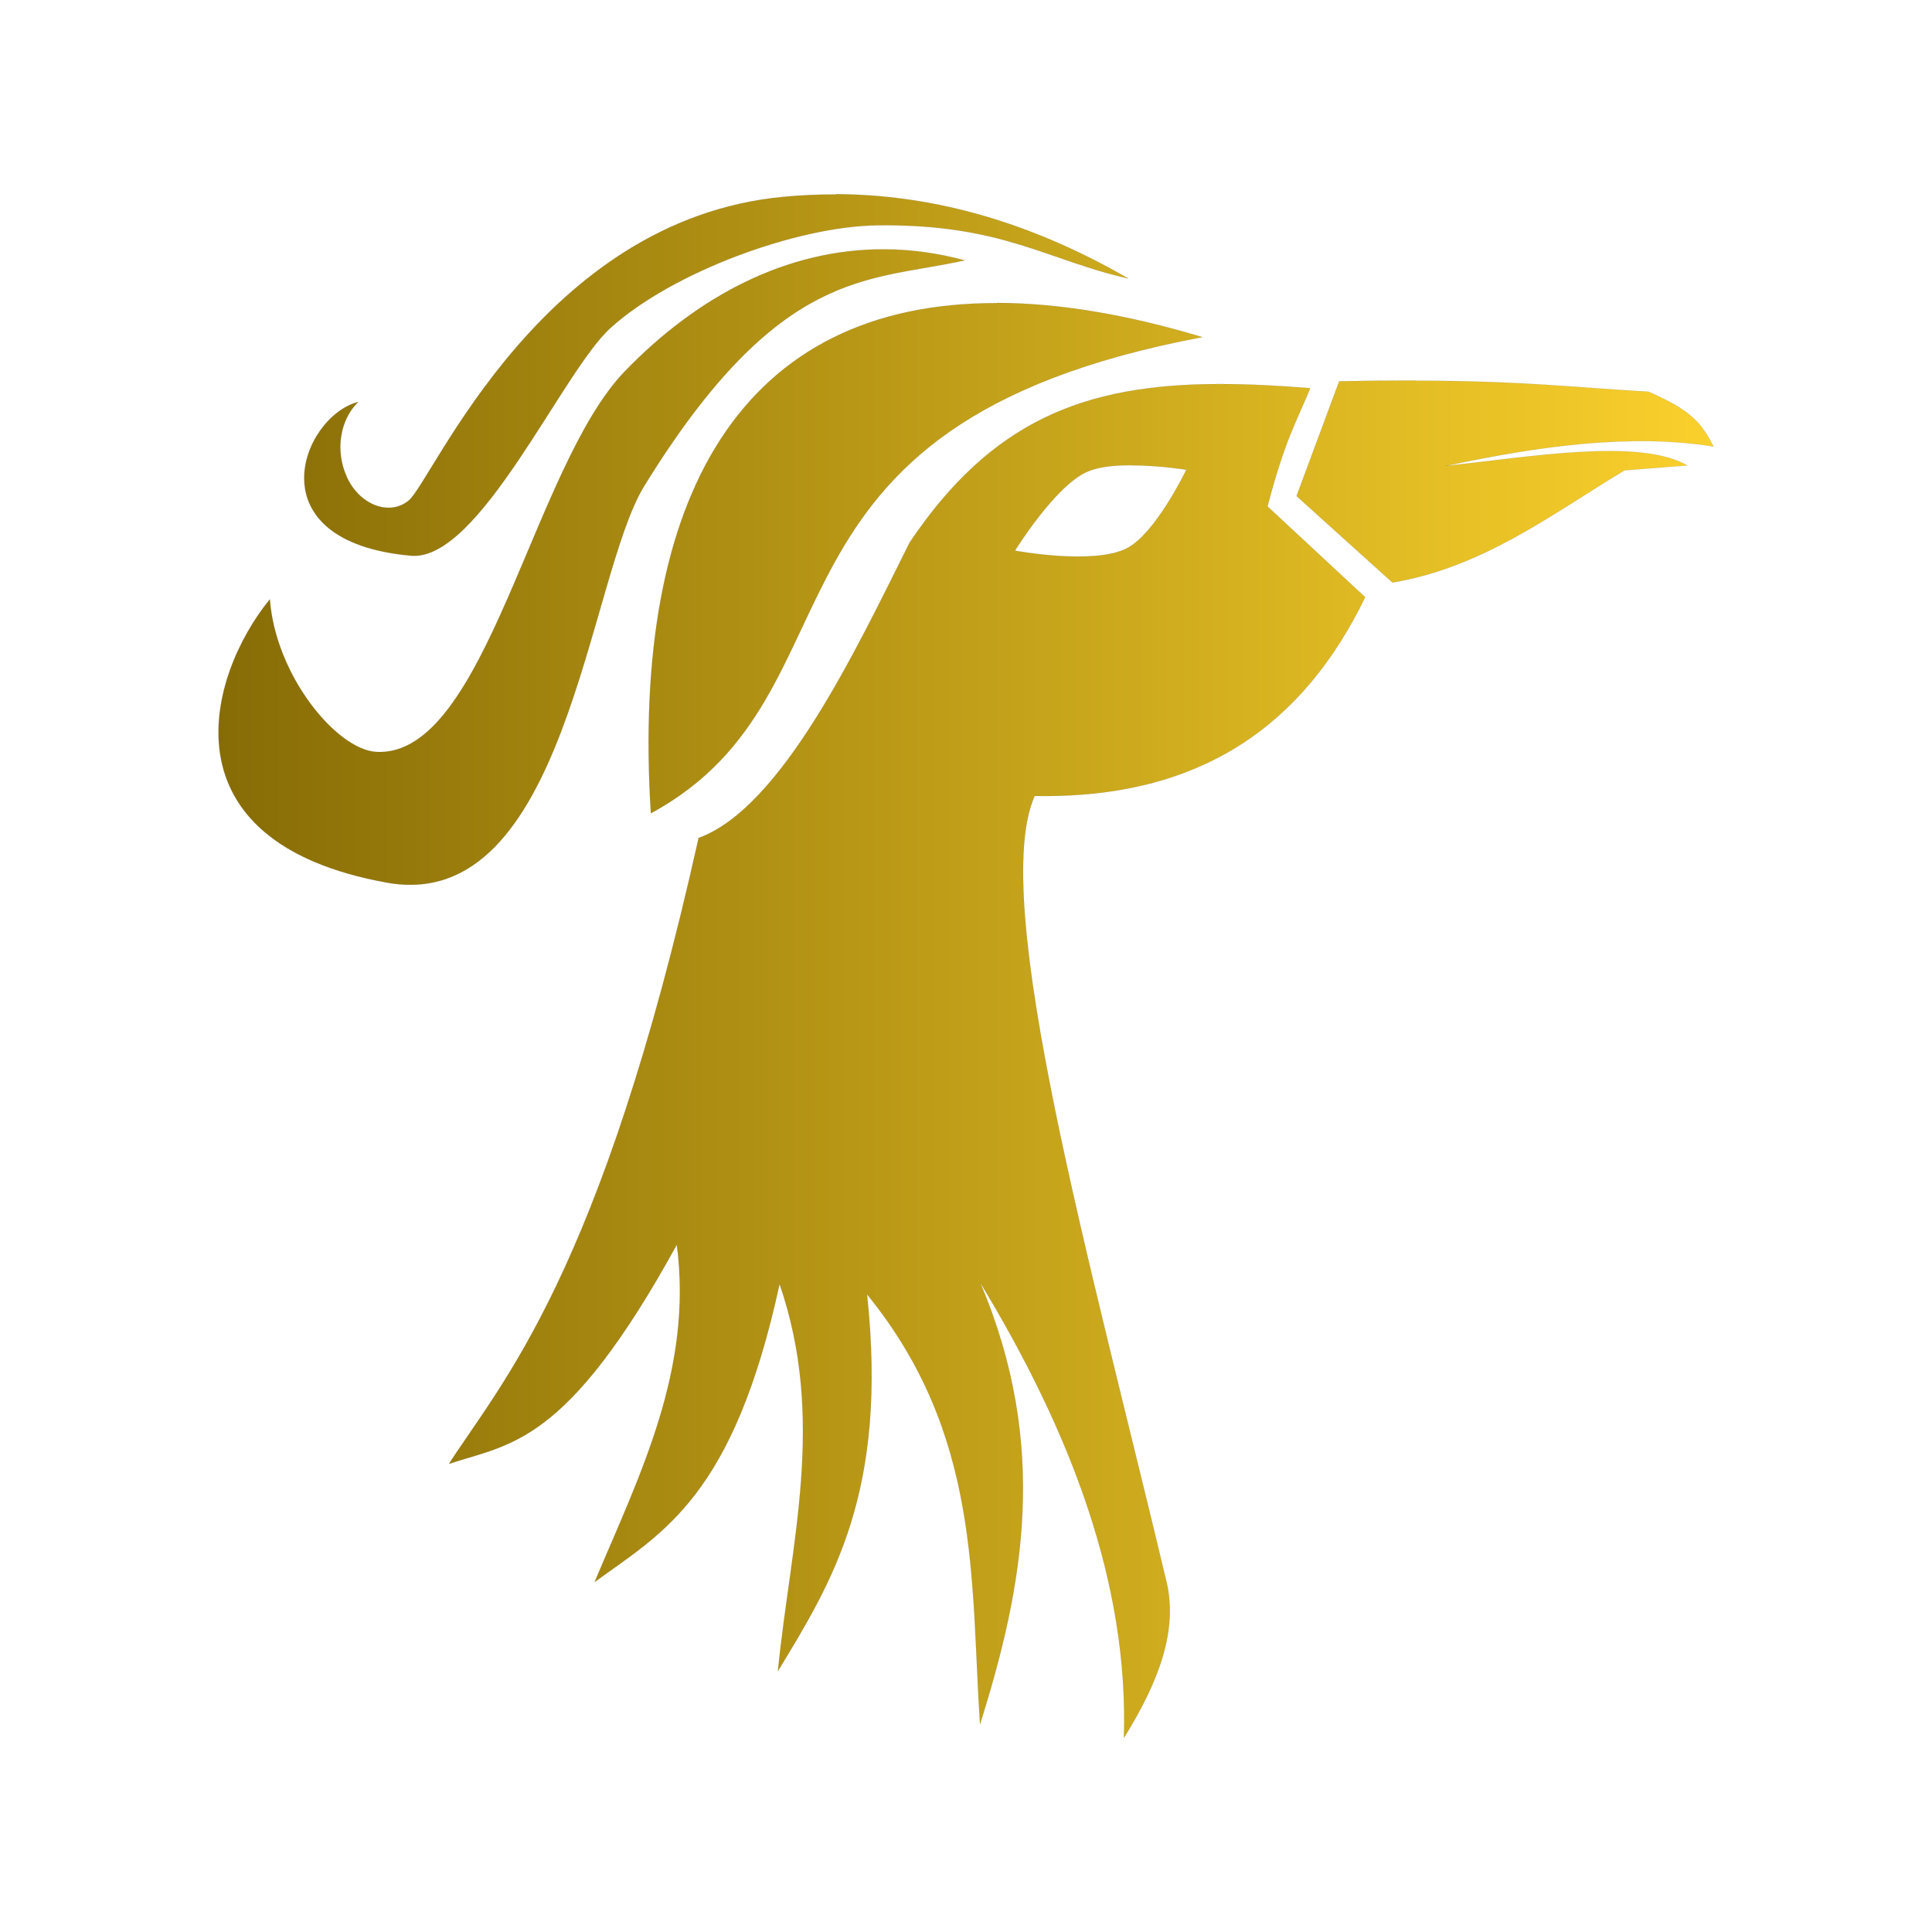
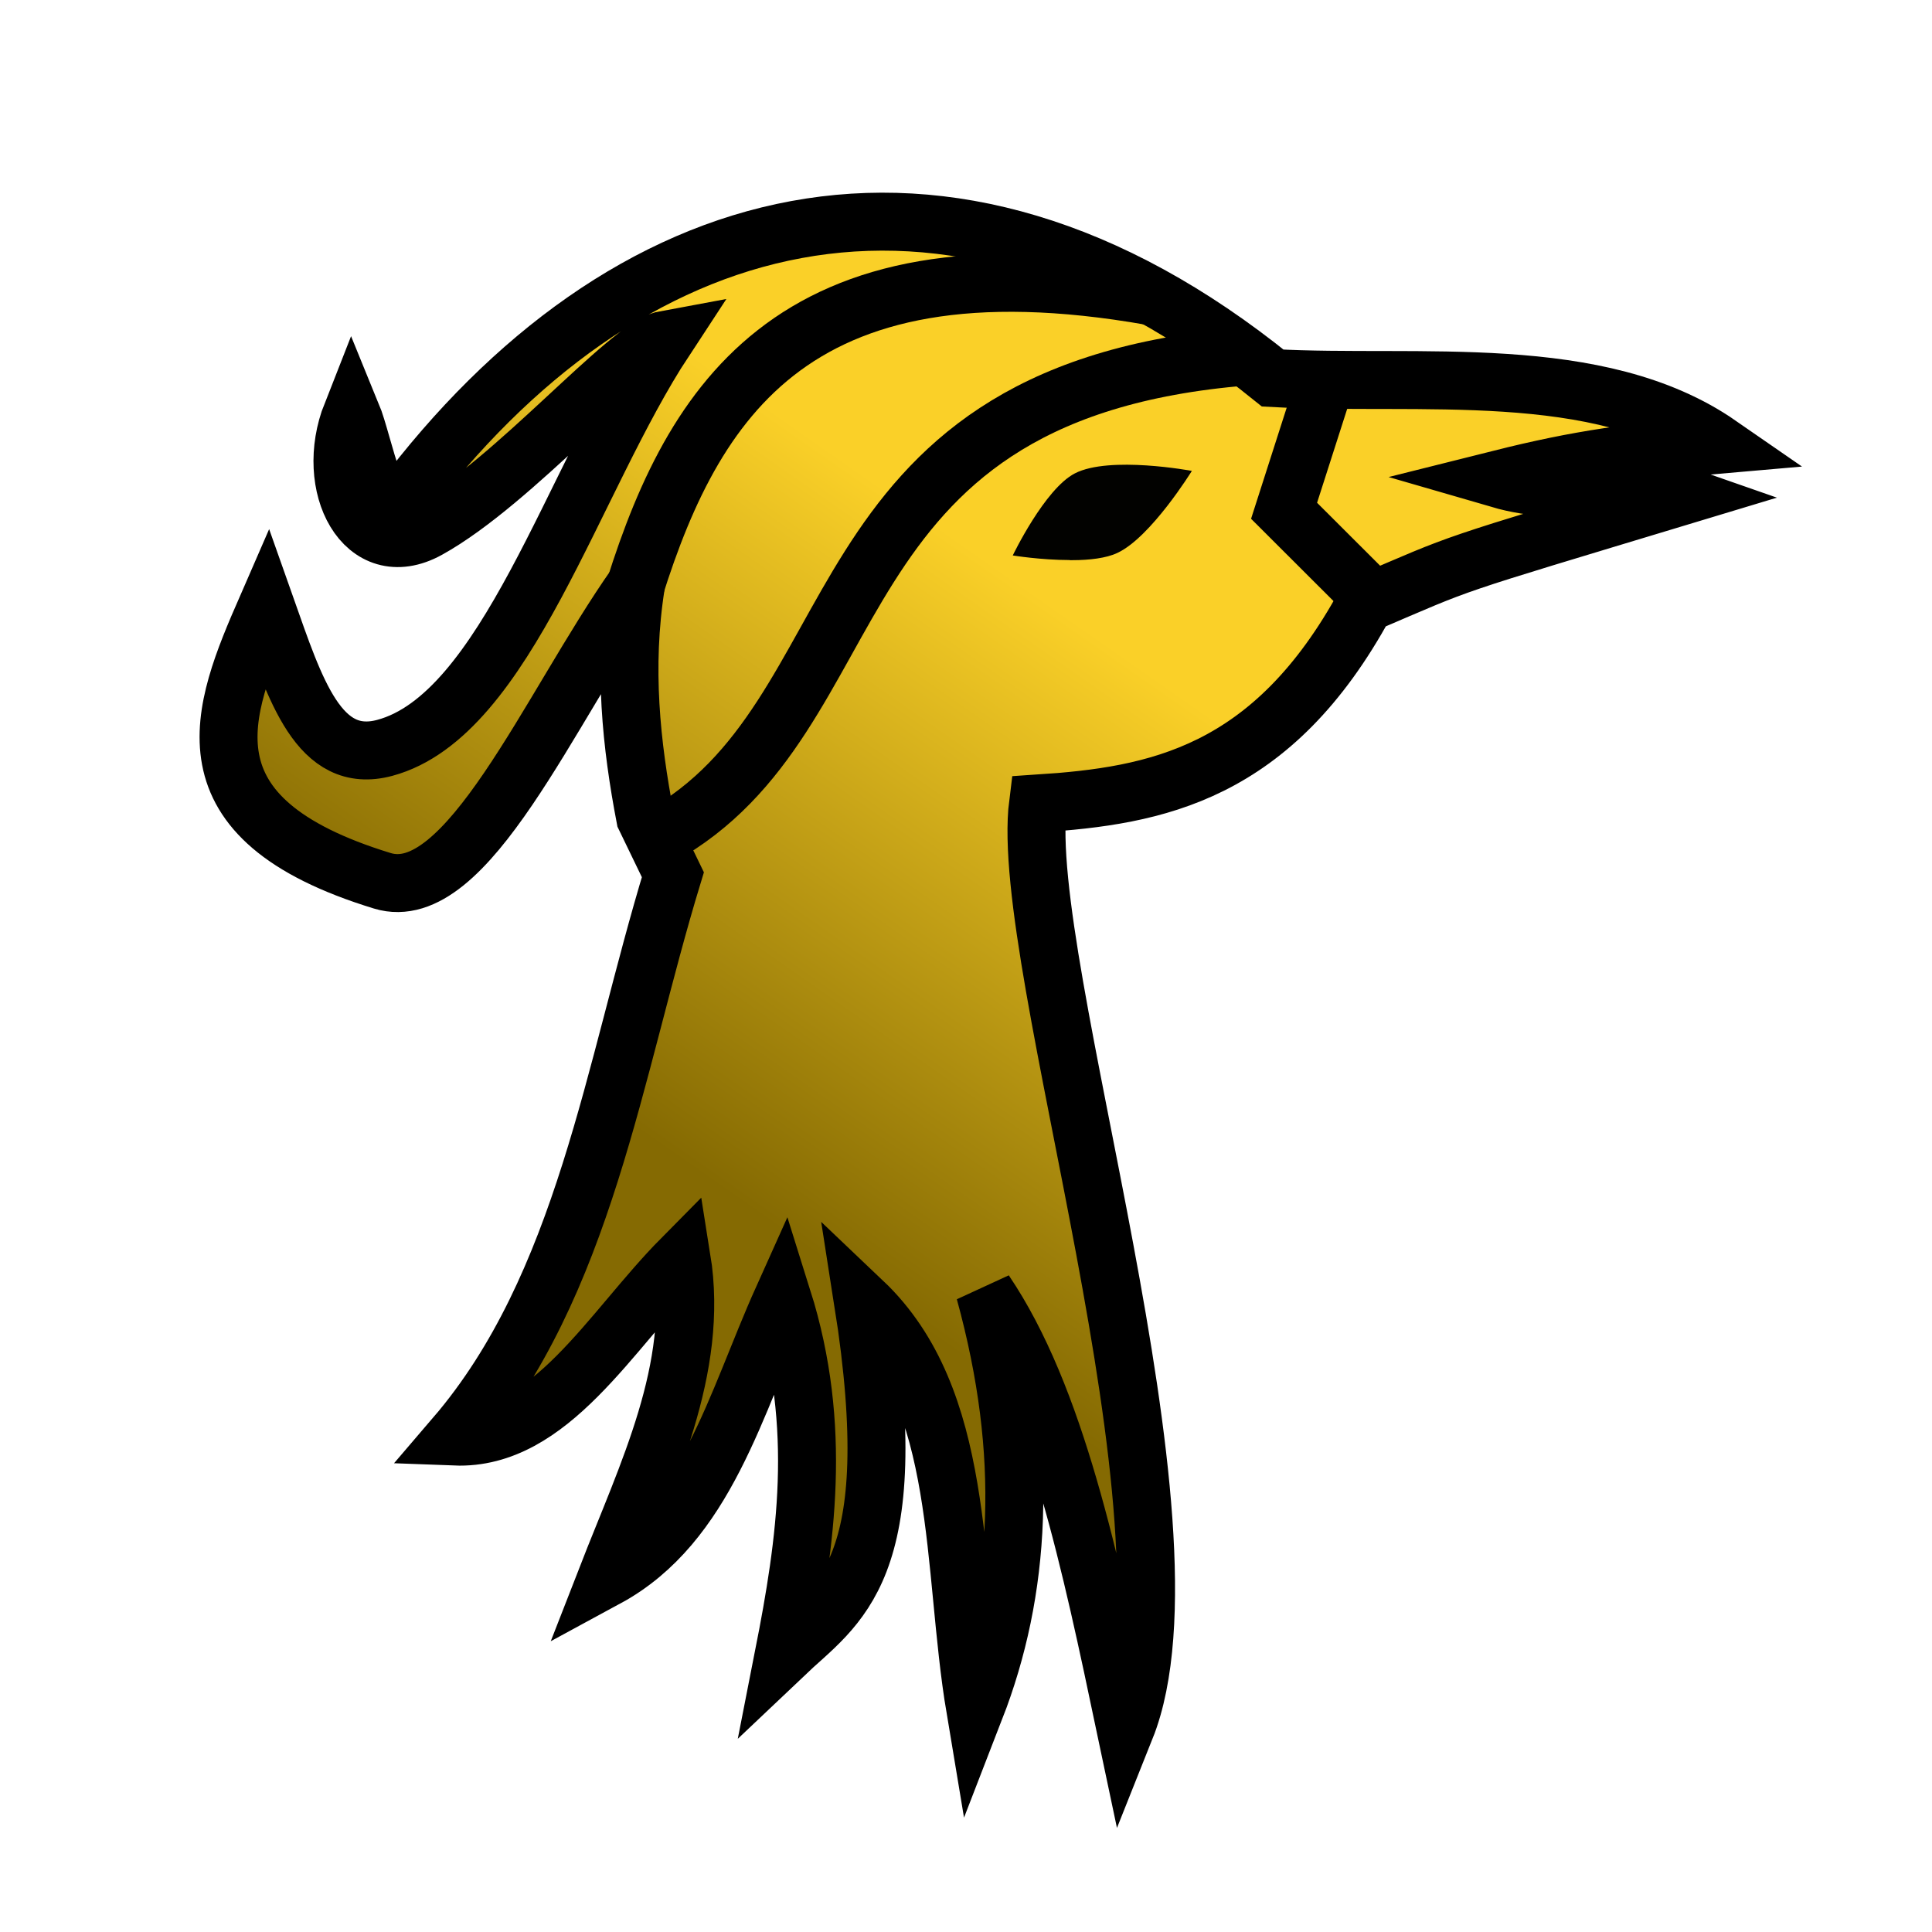
<svg xmlns="http://www.w3.org/2000/svg" xmlns:xlink="http://www.w3.org/1999/xlink" height="100mm" width="100mm" version="1.1" id="svg3" xml:space="preserve">
  <defs id="defs3">
-     <linearGradient id="linearGradient74">
-       <stop style="stop-color:#fad028;stop-opacity:1;" offset="0" id="stop74" />
-       <stop style="stop-color:#856a02;stop-opacity:1;" offset="1" id="stop75" />
+     <linearGradient id="linearGradient56">
+       <stop style="stop-color:#fad028;stop-opacity:1;" offset="0" id="stop56" />
+       <stop style="stop-color:#856a02;stop-opacity:1;" offset="1" id="stop65" />
    </linearGradient>
-     <linearGradient xlink:href="#linearGradient74" id="linearGradient75" x1="12.453" y1="23.59" x2="39.706" y2="23.59" gradientUnits="userSpaceOnUse" />
-     <linearGradient xlink:href="#linearGradient74" id="linearGradient15" gradientUnits="userSpaceOnUse" x1="12.453" y1="23.59" x2="39.706" y2="23.59" />
+     <linearGradient xlink:href="#linearGradient56" id="linearGradient65" x1="1760.011" y1="510.142" x2="1685.182" y2="617.353" gradientUnits="userSpaceOnUse" gradientTransform="translate(-1554.406,-391.9731)" />
  </defs>
-   <g opacity="0.99" id="g2-3" transform="matrix(10.73158,0,0,-10.73158,-90.89596,442.1397)" style="fill:url(#linearGradient75);stroke:#000000;stroke-width:0.001;stroke-dasharray:none;stroke-opacity:1">
-     <path d="m 28.45,14.496 c -1.655,0.007 -3.433,0.442 -5.33,1.537 1.489,-0.336 2.298,-0.997 4.57,-0.97 1.476,0.017 3.744,0.854 4.868,1.87 0.883,0.797 2.392,4.266 3.64,4.153 2.882,-0.26 1.984,-2.54 0.96,-2.803 0.327,0.317 0.433,0.883 0.202,1.38 -0.23,0.498 -0.777,0.71 -1.128,0.412 -0.45,-0.394 -2.416,-5.112 -6.818,-5.53 a 9.773,9.773 0 0 0 -0.96,-0.044 z m -0.884,1.005 c -0.48,0.002 -0.966,0.067 -1.463,0.201 1.762,0.394 3.369,0.106 5.84,4.111 1.029,1.667 1.432,7.811 4.684,7.234 4.133,-0.74 3.28,-3.776 2.142,-5.166 -0.105,1.395 -1.219,2.743 -1.943,2.782 -1.998,0.105 -2.842,-5.197 -4.53,-6.94 -1.316,-1.361 -2.943,-2.23 -4.73,-2.222 z m -2.05,0.977 c -1.1,0.003 -2.348,0.202 -3.746,0.624 8.553,1.606 5.986,6.47 10.053,8.68 0.365,-5.789 -1.66,-9.31 -6.308,-9.3 z m -7.629,1.418 c -1.983,0.004 -2.9,0.125 -4.249,0.201 -0.768,0.336 -0.96,0.557 -1.186,0.999 1.483,-0.24 3.155,-0.017 4.887,0.355 -1.594,-0.173 -3.527,-0.509 -4.408,-0.011 l 1.144,0.09 c 1.309,0.787 2.568,1.766 4.23,2.045 l 1.748,-1.576 -0.777,-2.092 A 58.5,58.5 0 0 0 17.89,17.893 Z m 3.594,0.061 c -0.518,0 -1.08,0.026 -1.677,0.076 0.25,0.615 0.46,0.932 0.778,2.155 l -1.78,1.655 c 1.1,2.267 2.93,3.681 6.025,3.622 0.845,1.9 -1.03,8.552 -2.404,14.33 -0.211,0.892 0.153,1.84 0.777,2.84 -0.09,-2.814 0.967,-5.574 2.623,-8.304 -1.273,2.99 -0.787,5.559 0,8.055 0.173,-2.634 -0.02,-5.282 2.06,-7.836 -0.384,3.593 0.624,5.224 1.624,6.868 -0.23,-2.321 -0.883,-4.58 -0.03,-7.056 0.844,3.884 2.126,4.527 3.372,5.433 -0.826,-1.959 -1.799,-3.872 -1.499,-6.15 2.01,3.66 3.025,3.622 4.152,3.995 h 10e-4 c -0.95,-1.48 -2.77,-3.424 -4.55,-11.408 -1.516,-0.557 -2.857,-3.404 -3.848,-5.388 -1.49,-2.215 -3.178,-2.88 -5.629,-2.887 z m 1.575,1.48 h 0.05 c 0.288,0 0.586,0.034 0.778,0.125 0.585,0.27 1.302,1.432 1.302,1.432 0,0 -1.434,0.269 -2.04,-0.043 -0.527,-0.27 -1.084,-1.432 -1.084,-1.432 0,0 0.49,-0.08 0.991,-0.08 z" style="fill:url(#linearGradient15);fill-opacity:0.992;stroke:#000000;stroke-width:0.001;stroke-linecap:butt;stroke-linejoin:miter;stroke-dasharray:none;stroke-opacity:1" transform="rotate(180,26.079,26.078)" id="path2-92" />
-   </g>
+   <path style="fill:url(#linearGradient65);fill-opacity:1;stroke:#000000;stroke-width:11.339;stroke-opacity:1" d="m 336.356,86.976 c -23.715,-16.42 -58.878,-11.465 -87.371,-13.018 -64.508,-52.14 -127.175,-33.391 -170.457,24.213 -4.505,5.996 -7.249,-11.185 -9.739,-17.237 -5.568,14.111 2.473,29.522 14.925,22.643 16.914,-9.344 39.141,-35.775 46.355,-37.104 -18.075,27.498 -31.035,73.441 -54.79,79.828 -12.898,3.468 -17.515,-11.335 -23.176,-27.341 -8.777,20.14 -17.435,41.072 22.688,53.348 16.509,5.051 32.649,-33.754 49.62,-57.889 -2.567,16.204 -0.879,31.464 1.806,45.504 l 5.415,11.198 c -11.661,38.241 -17.237,80.321 -42.606,109.912 18.607,0.711 30.343,-20.67 44.332,-34.806 3.464,21.556 -6.714,41.931 -14.722,62.493 19.462,-10.541 25.272,-34.236 34.46,-54.675 7.905,25.14 4.581,47.574 0.224,69.759 10.524,-9.994 23.871,-16.099 15.523,-69.168 20.166,19.154 17.248,51.578 21.933,79.631 8.86,-22.838 10.736,-49.374 1.874,-81.599 13.934,20.584 20.713,53.04 27.54,85.419 15.955,-39.976 -21.096,-149.591 -17.127,-180.895 23.146,-1.509 45.871,-5.705 64.025,-39.106 20.203,-8.638 14.208,-6.617 62.251,-21.132 -9.213,-3.231 -22.677,0.648 -36,-3.227 15.956,-4.002 25.916,-5.278 43.017,-6.751 z" id="path36" />
+   <path d="m 209.274,109.582 h 0.561 c 3.23,0 6.572,-0.381 8.725,-1.402 6.561,-3.028 14.602,-16.06 14.602,-16.06 0,0 -16.083,-3.017 -22.879,0.482 -5.91,3.028 -12.157,16.06 -12.157,16.06 0,0 5.495,0.897 11.114,0.897 z" style="fill:#000000;fill-opacity:0.992;stroke:#000000;stroke-width:0.001;stroke-linecap:butt;stroke-linejoin:miter;stroke-dasharray:none;stroke-opacity:1" id="path1-0" />
+   <path style="fill:none;fill-opacity:0.992;stroke:#000000;stroke-width:11.339;stroke-opacity:1" d="m 123.002,118.855 c 11.666,-39.119 30.899,-73.463 102.243,-60.89" id="path48" />
+   <path style="fill:none;fill-opacity:0.992;stroke:#000000;stroke-width:11.339;stroke-opacity:1" d="m 241.598,69.929 c -83.489,7.749 -69.742,70.125 -112.58,93.786" id="path50" />
+   <path style="fill:none;fill-opacity:0.992;stroke:#000000;stroke-width:11.339;stroke-opacity:1" d="m 259.031,75.503 -7.831,24.417 15.346,15.322" id="path56" />
</svg>
